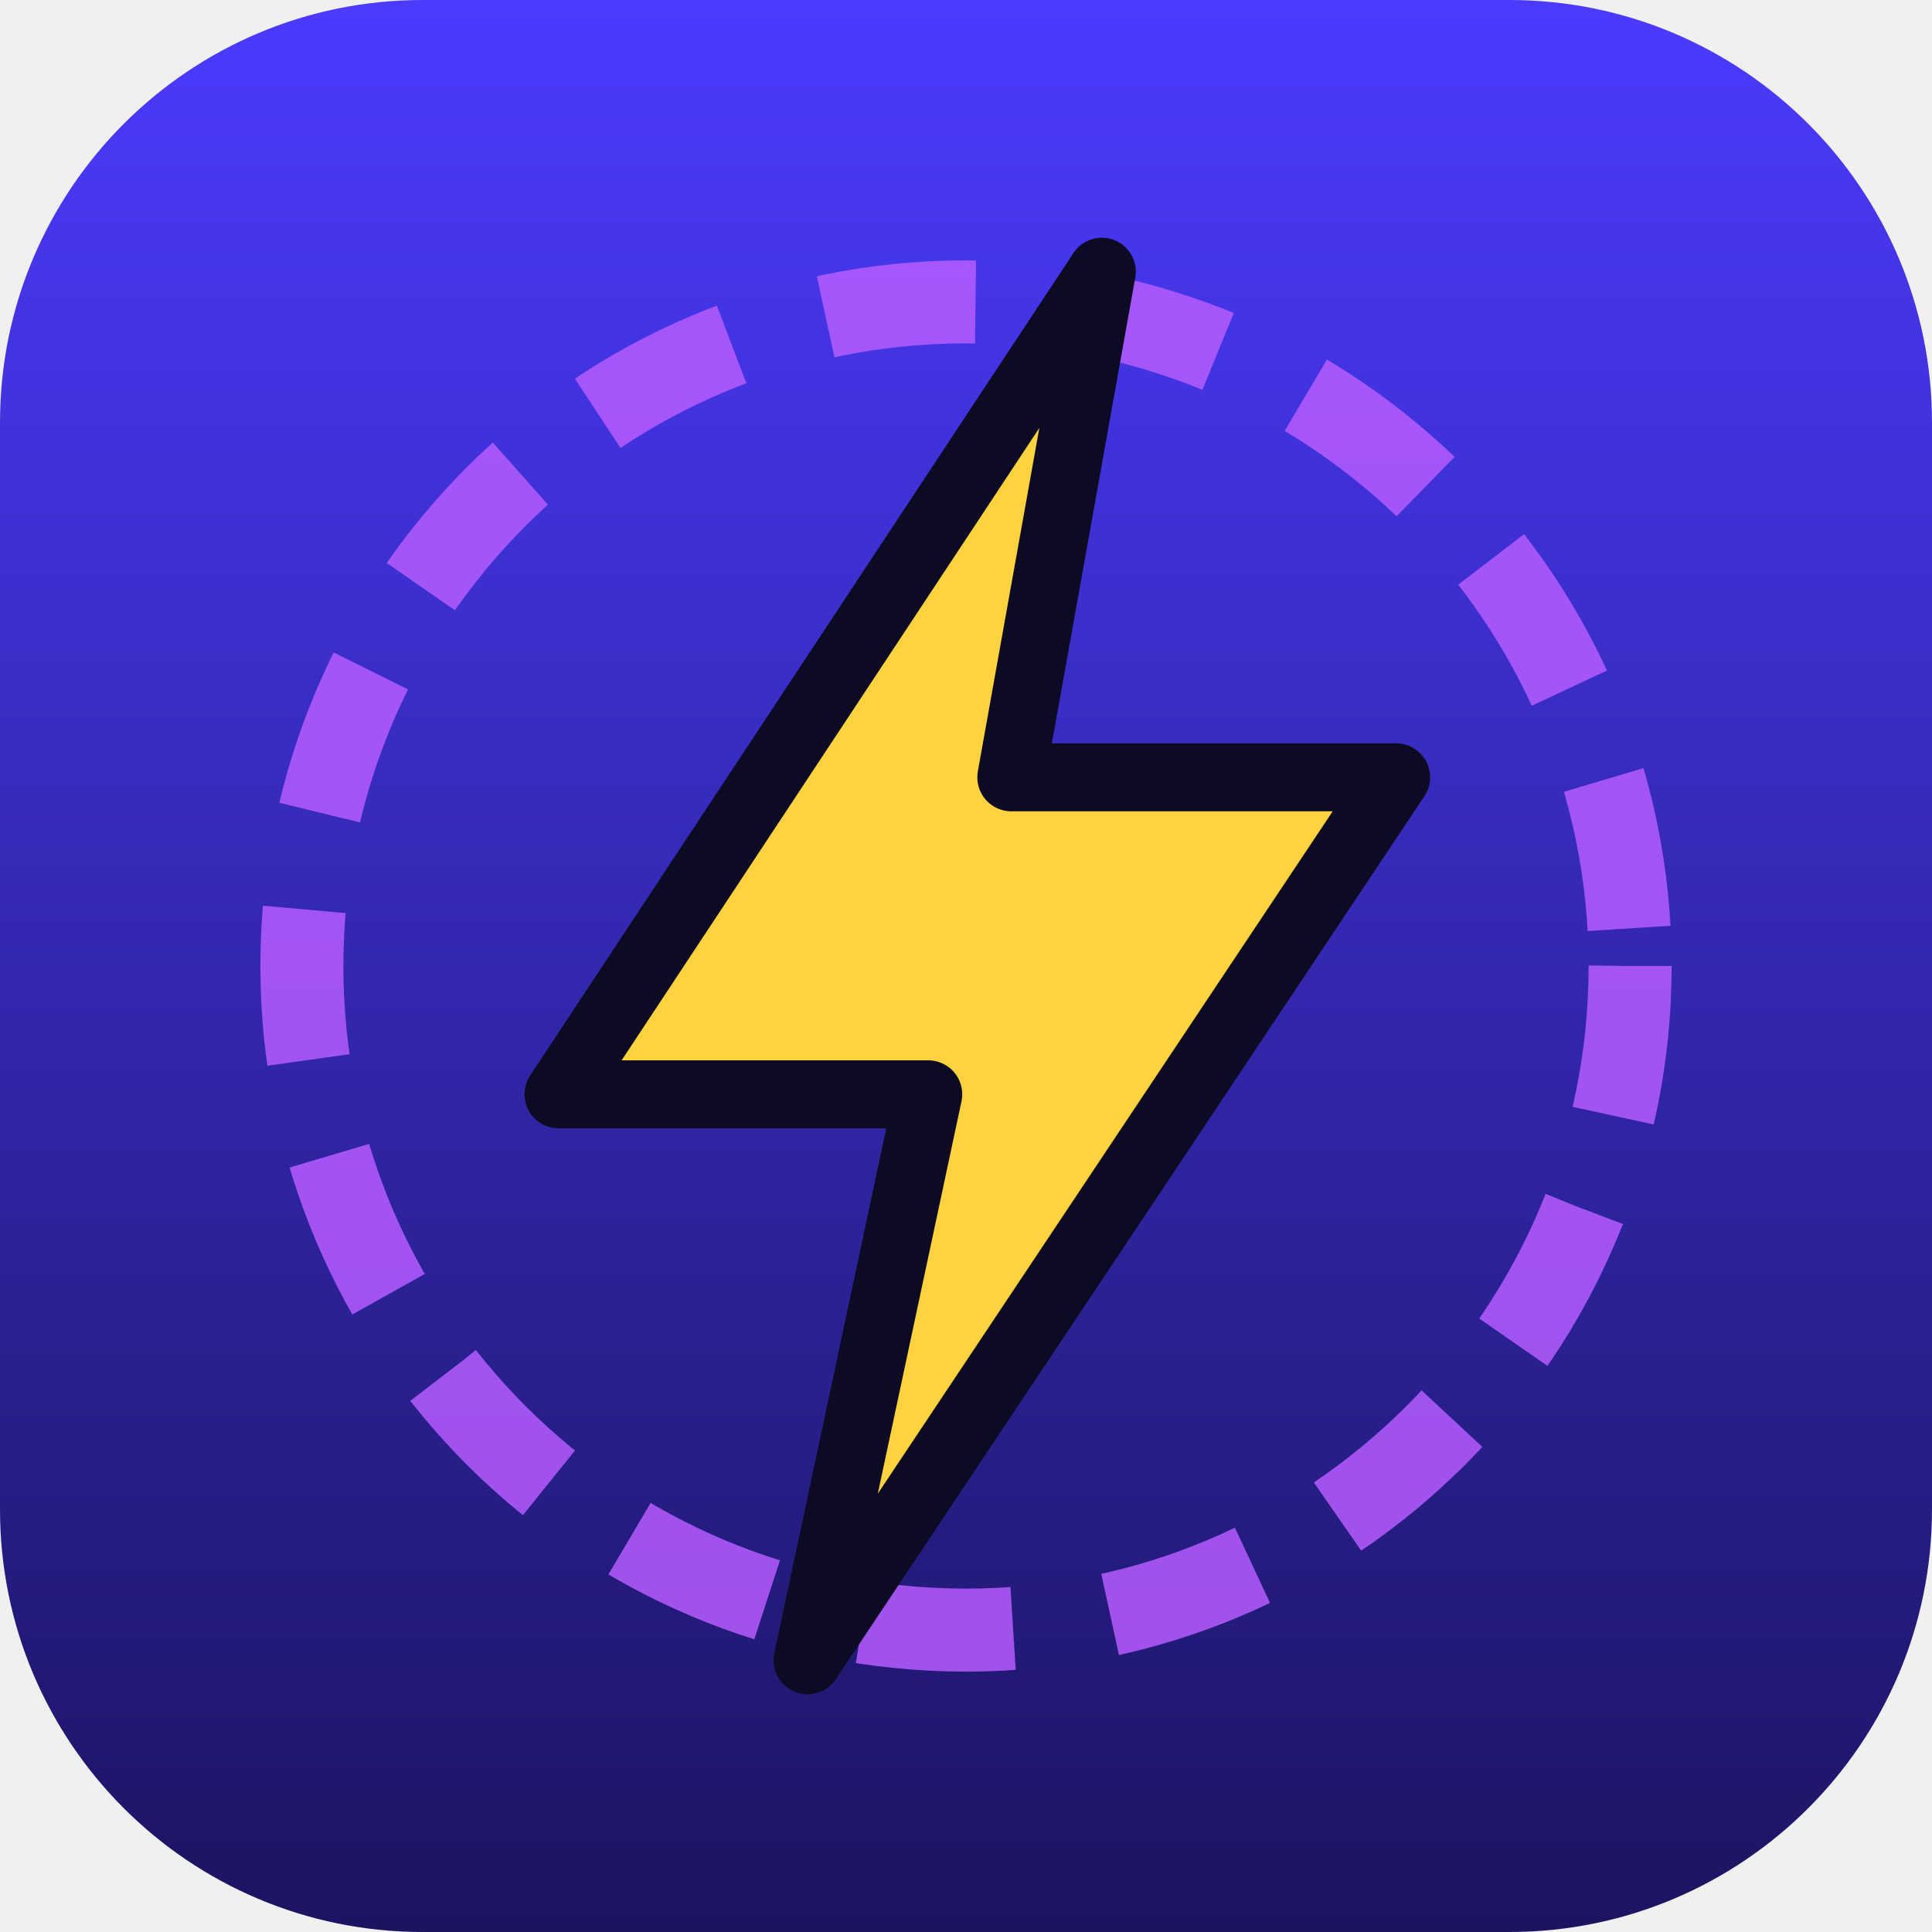
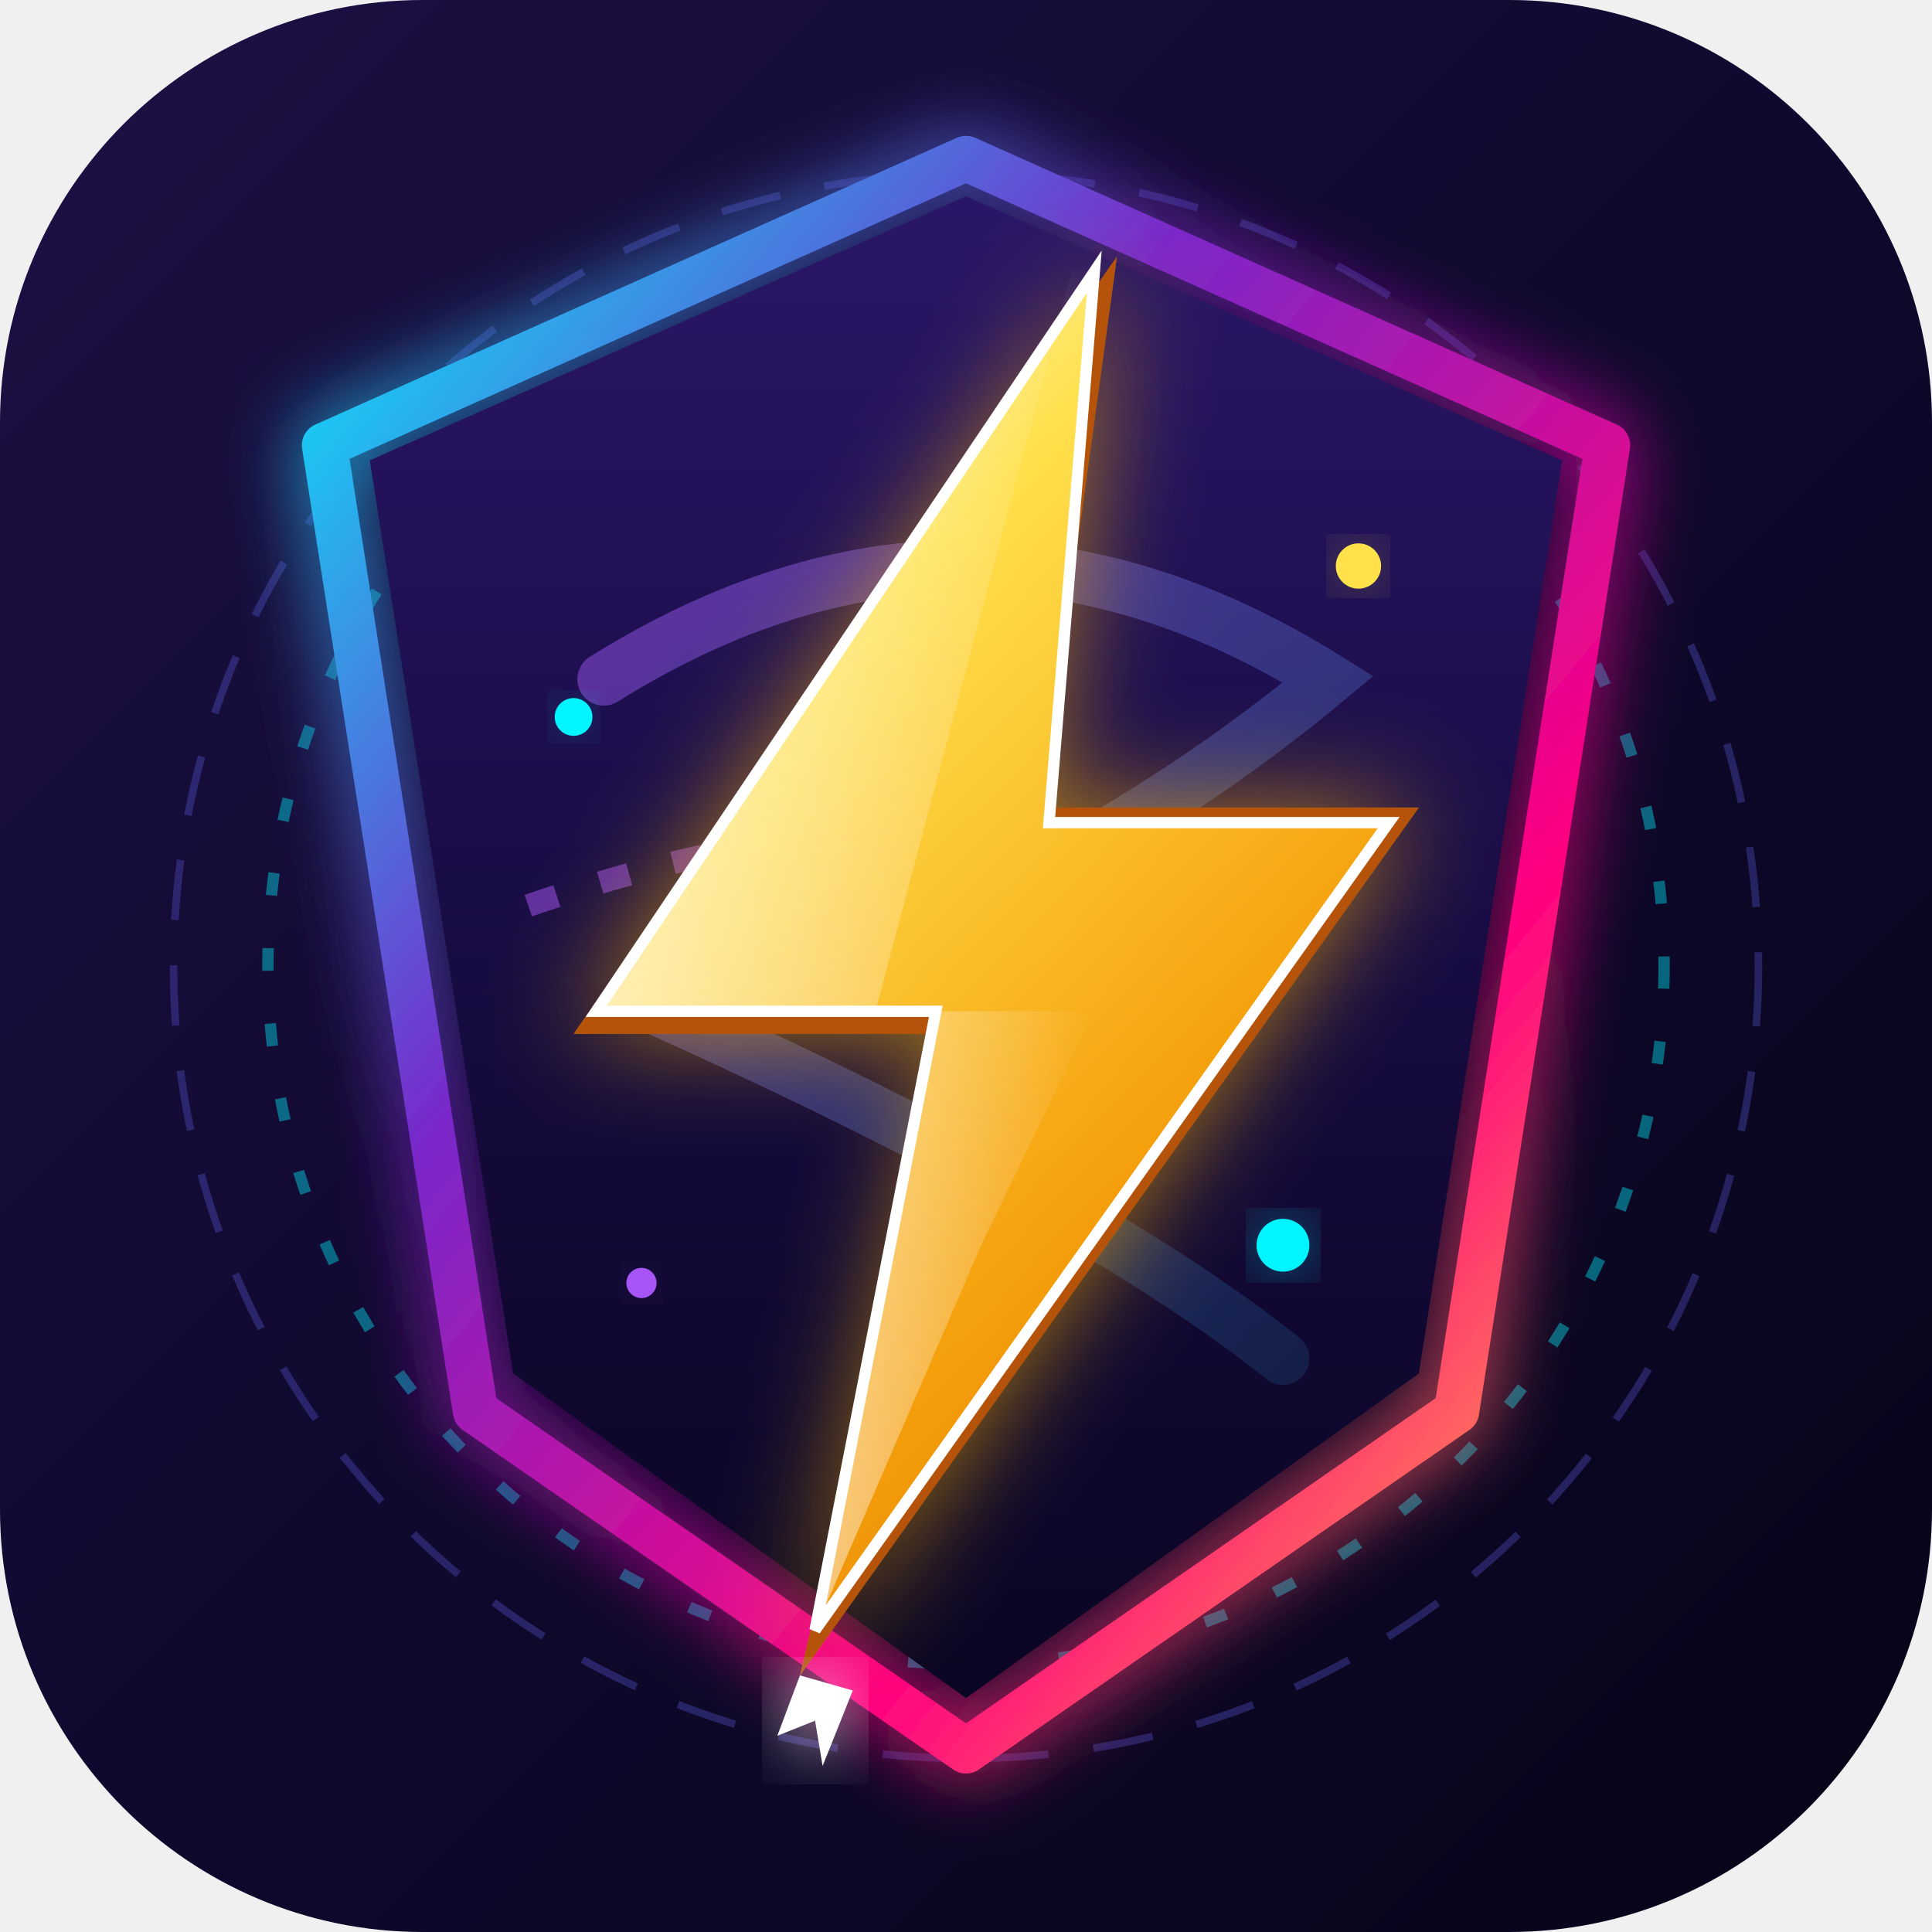
- <svg xmlns="http://www.w3.org/2000/svg" viewBox="0 0 512 512" aria-label="STORMDROP">
+ <svg xmlns="http://www.w3.org/2000/svg" viewBox="0 0 512 512" width="100%" height="100%">
  <defs>
-     <linearGradient id="g" x1="0" y1="0" x2="0" y2="1">
-       <stop offset="0" stop-color="#4b3bff" />
-       <stop offset="1" stop-color="#1b1460" />
+     <linearGradient id="bgGrad" x1="0%" y1="0%" x2="100%" y2="100%">
+       <stop offset="0%" stop-color="#1e1045" />
+       <stop offset="50%" stop-color="#0f092e" />
+       <stop offset="100%" stop-color="#070417" />
    </linearGradient>
+     <linearGradient id="shieldBorder" x1="0%" y1="0%" x2="100%" y2="100%">
+       <stop offset="0%" stop-color="#00f5ff" />
+       <stop offset="35%" stop-color="#7928ca" />
+       <stop offset="70%" stop-color="#ff0080" />
+       <stop offset="100%" stop-color="#ffd23f" />
+     </linearGradient>
+     <linearGradient id="shieldFill" x1="0%" y1="0%" x2="0%" y2="100%">
+       <stop offset="0%" stop-color="#2a1668" />
+       <stop offset="60%" stop-color="#140a3b" />
+       <stop offset="100%" stop-color="#0a0522" />
+     </linearGradient>
+     <linearGradient id="boltGrad" x1="20%" y1="0%" x2="80%" y2="100%">
+       <stop offset="0%" stop-color="#fff8db" />
+       <stop offset="25%" stop-color="#ffe14d" />
+       <stop offset="70%" stop-color="#f59e0b" />
+       <stop offset="100%" stop-color="#d97706" />
+     </linearGradient>
+     <linearGradient id="boltFacet" x1="0%" y1="0%" x2="100%" y2="0%">
+       <stop offset="0%" stop-color="#ffffff" stop-opacity="0.6" />
+       <stop offset="100%" stop-color="#ffffff" stop-opacity="0" />
+     </linearGradient>
+     <linearGradient id="cyanGlow" x1="0%" y1="0%" x2="100%" y2="100%">
+       <stop offset="0%" stop-color="#00f0ff" />
+       <stop offset="100%" stop-color="#3b82f6" />
+     </linearGradient>
+     <linearGradient id="vortexGrad" x1="0%" y1="0%" x2="100%" y2="100%">
+       <stop offset="0%" stop-color="#a855f7" stop-opacity="0.8" />
+       <stop offset="100%" stop-color="#38bdf8" stop-opacity="0.2" />
+     </linearGradient>
+     <filter id="glow" x="-20%" y="-20%" width="140%" height="140%">
+       <feGaussianBlur stdDeviation="10" result="blur" />
+       <feComposite in="SourceGraphic" in2="blur" operator="over" />
+     </filter>
+     <filter id="boltGlow" x="-30%" y="-30%" width="160%" height="160%">
+       <feGaussianBlur stdDeviation="14" result="blur" />
+       <feComponentTransfer in="blur" result="boost">
+         <feFuncA type="linear" slope="1.4" />
+       </feComponentTransfer>
+       <feComposite in="SourceGraphic" in2="boost" operator="over" />
+     </filter>
  </defs>
-   <rect width="512" height="512" rx="112" fill="url(#g)" />
-   <circle cx="256" cy="256" r="176" fill="none" stroke="#b65cff" stroke-width="22" stroke-dasharray="40 26" opacity=".85" />
-   <path d="M292 72 L148 290 H246 L214 440 L370 206 H268 Z" fill="#ffd23f" stroke="#0d0a24" stroke-width="18" stroke-linejoin="round" />
+   <rect width="512" height="512" rx="112" fill="url(#bgGrad)" />
+   <circle cx="256" cy="256" r="210" fill="none" stroke="#6366f1" stroke-width="2" stroke-dasharray="16 12" opacity="0.3" />
+   <circle cx="256" cy="256" r="185" fill="none" stroke="#00f5ff" stroke-width="3" stroke-dasharray="6 14" opacity="0.4" />
+   <polygon points="256,42 426,118 386,374 256,464 126,374 86,118" fill="none" stroke="url(#shieldBorder)" stroke-width="12" stroke-linejoin="round" filter="url(#glow)" />
+   <polygon points="256,52 414,122 376,364 256,450 136,364 98,122" fill="url(#shieldFill)" />
+   <path d="M160,180 Q256,120 352,180 Q280,240 180,270 Q290,320 340,360" fill="none" stroke="url(#vortexGrad)" stroke-width="14" stroke-linecap="round" opacity="0.6" />
+   <path d="M140,240 Q256,200 370,230" fill="none" stroke="#a855f7" stroke-width="6" stroke-dasharray="8 12" opacity="0.5" />
+   <path d="M296,68 L152,274 L252,274 L212,444 L376,214 L276,214 Z" fill="#ffb800" opacity="0.45" filter="url(#boltGlow)" />
+   <path d="M296,68 L152,274 L252,274 L212,444 L376,214 L276,214 Z" fill="#b45309" />
+   <path d="M290,72 L158,268 L248,268 L216,432 L368,218 L278,218 Z" fill="url(#boltGrad)" stroke="#fff" stroke-width="3" stroke-linejoin="miter" />
+   <path d="M290,72 L158,268 L232,268 L284,72 Z" fill="url(#boltFacet)" />
+   <path d="M248,268 L216,432 L260,330 L290,268 Z" fill="url(#boltFacet)" opacity="0.8" />
+   <circle cx="152" cy="190" r="5" fill="#00f5ff" filter="url(#glow)" />
+   <circle cx="360" cy="150" r="6" fill="#ffe24a" filter="url(#glow)" />
+   <circle cx="340" cy="330" r="7" fill="#00f5ff" filter="url(#glow)" />
+   <circle cx="170" cy="340" r="4" fill="#a855f7" filter="url(#glow)" />
+   <polygon points="212,444 206,460 216,456 218,468 226,448" fill="#fff" filter="url(#glow)" />
</svg>
